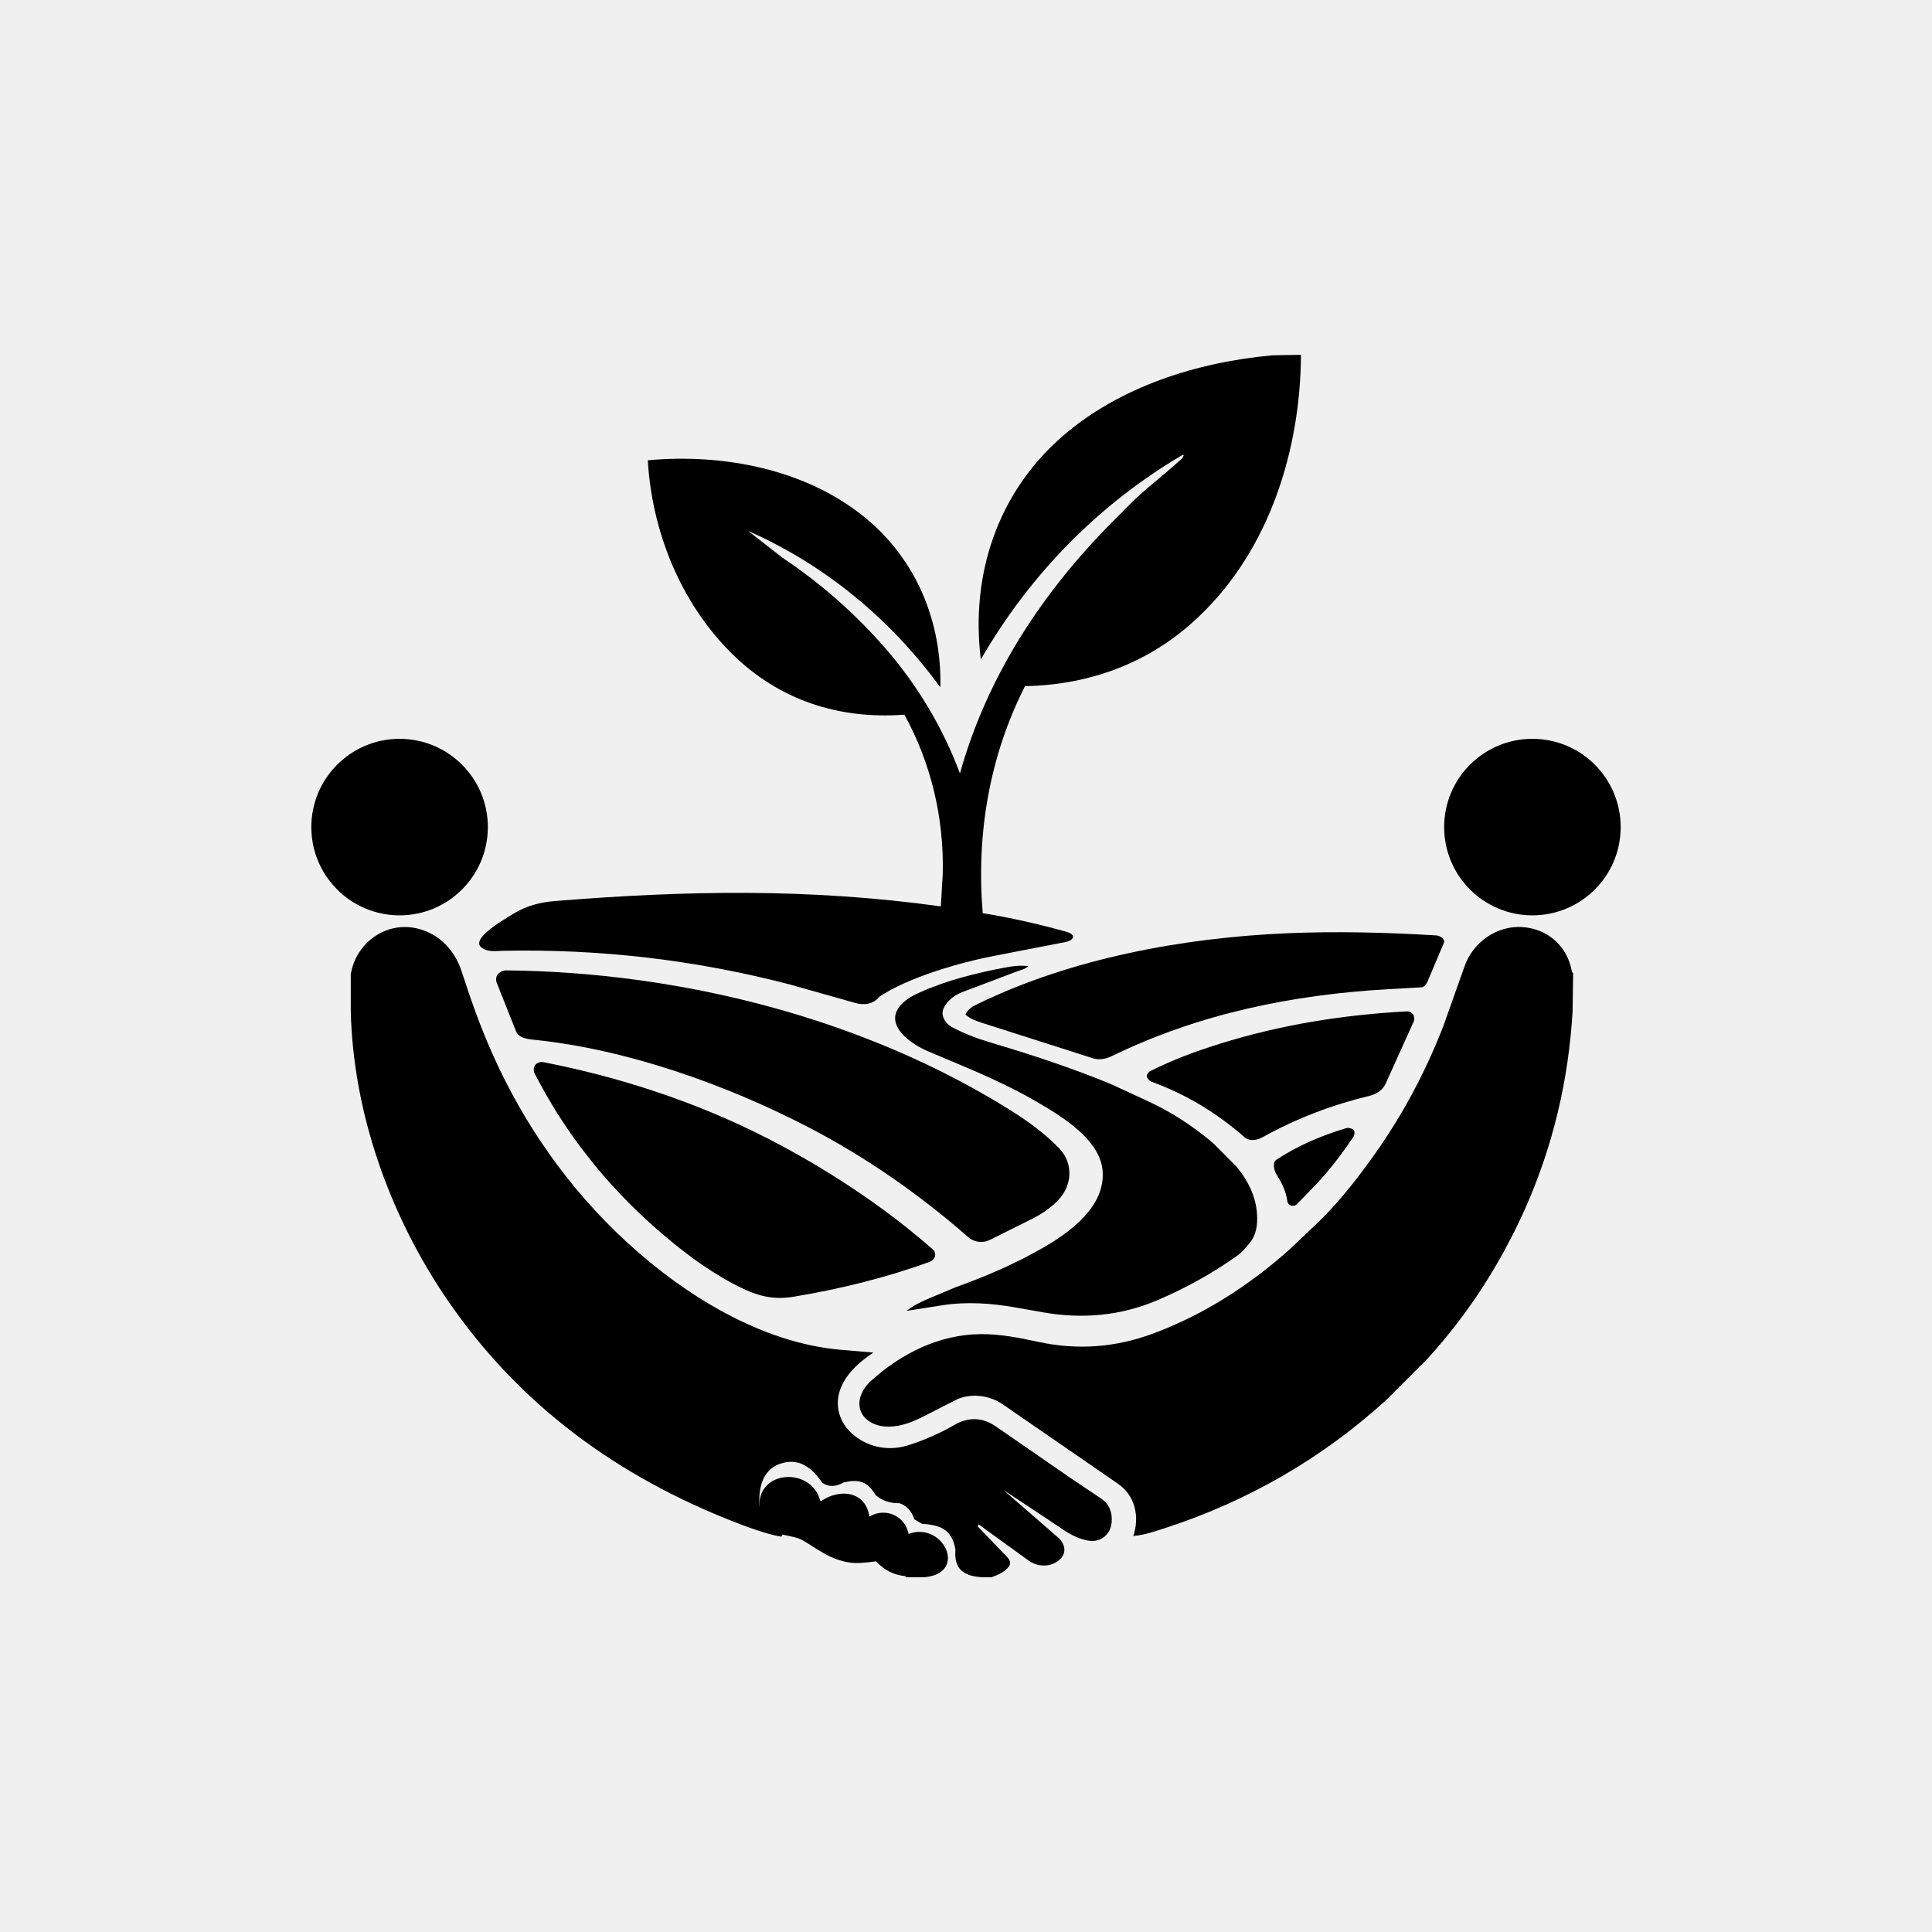
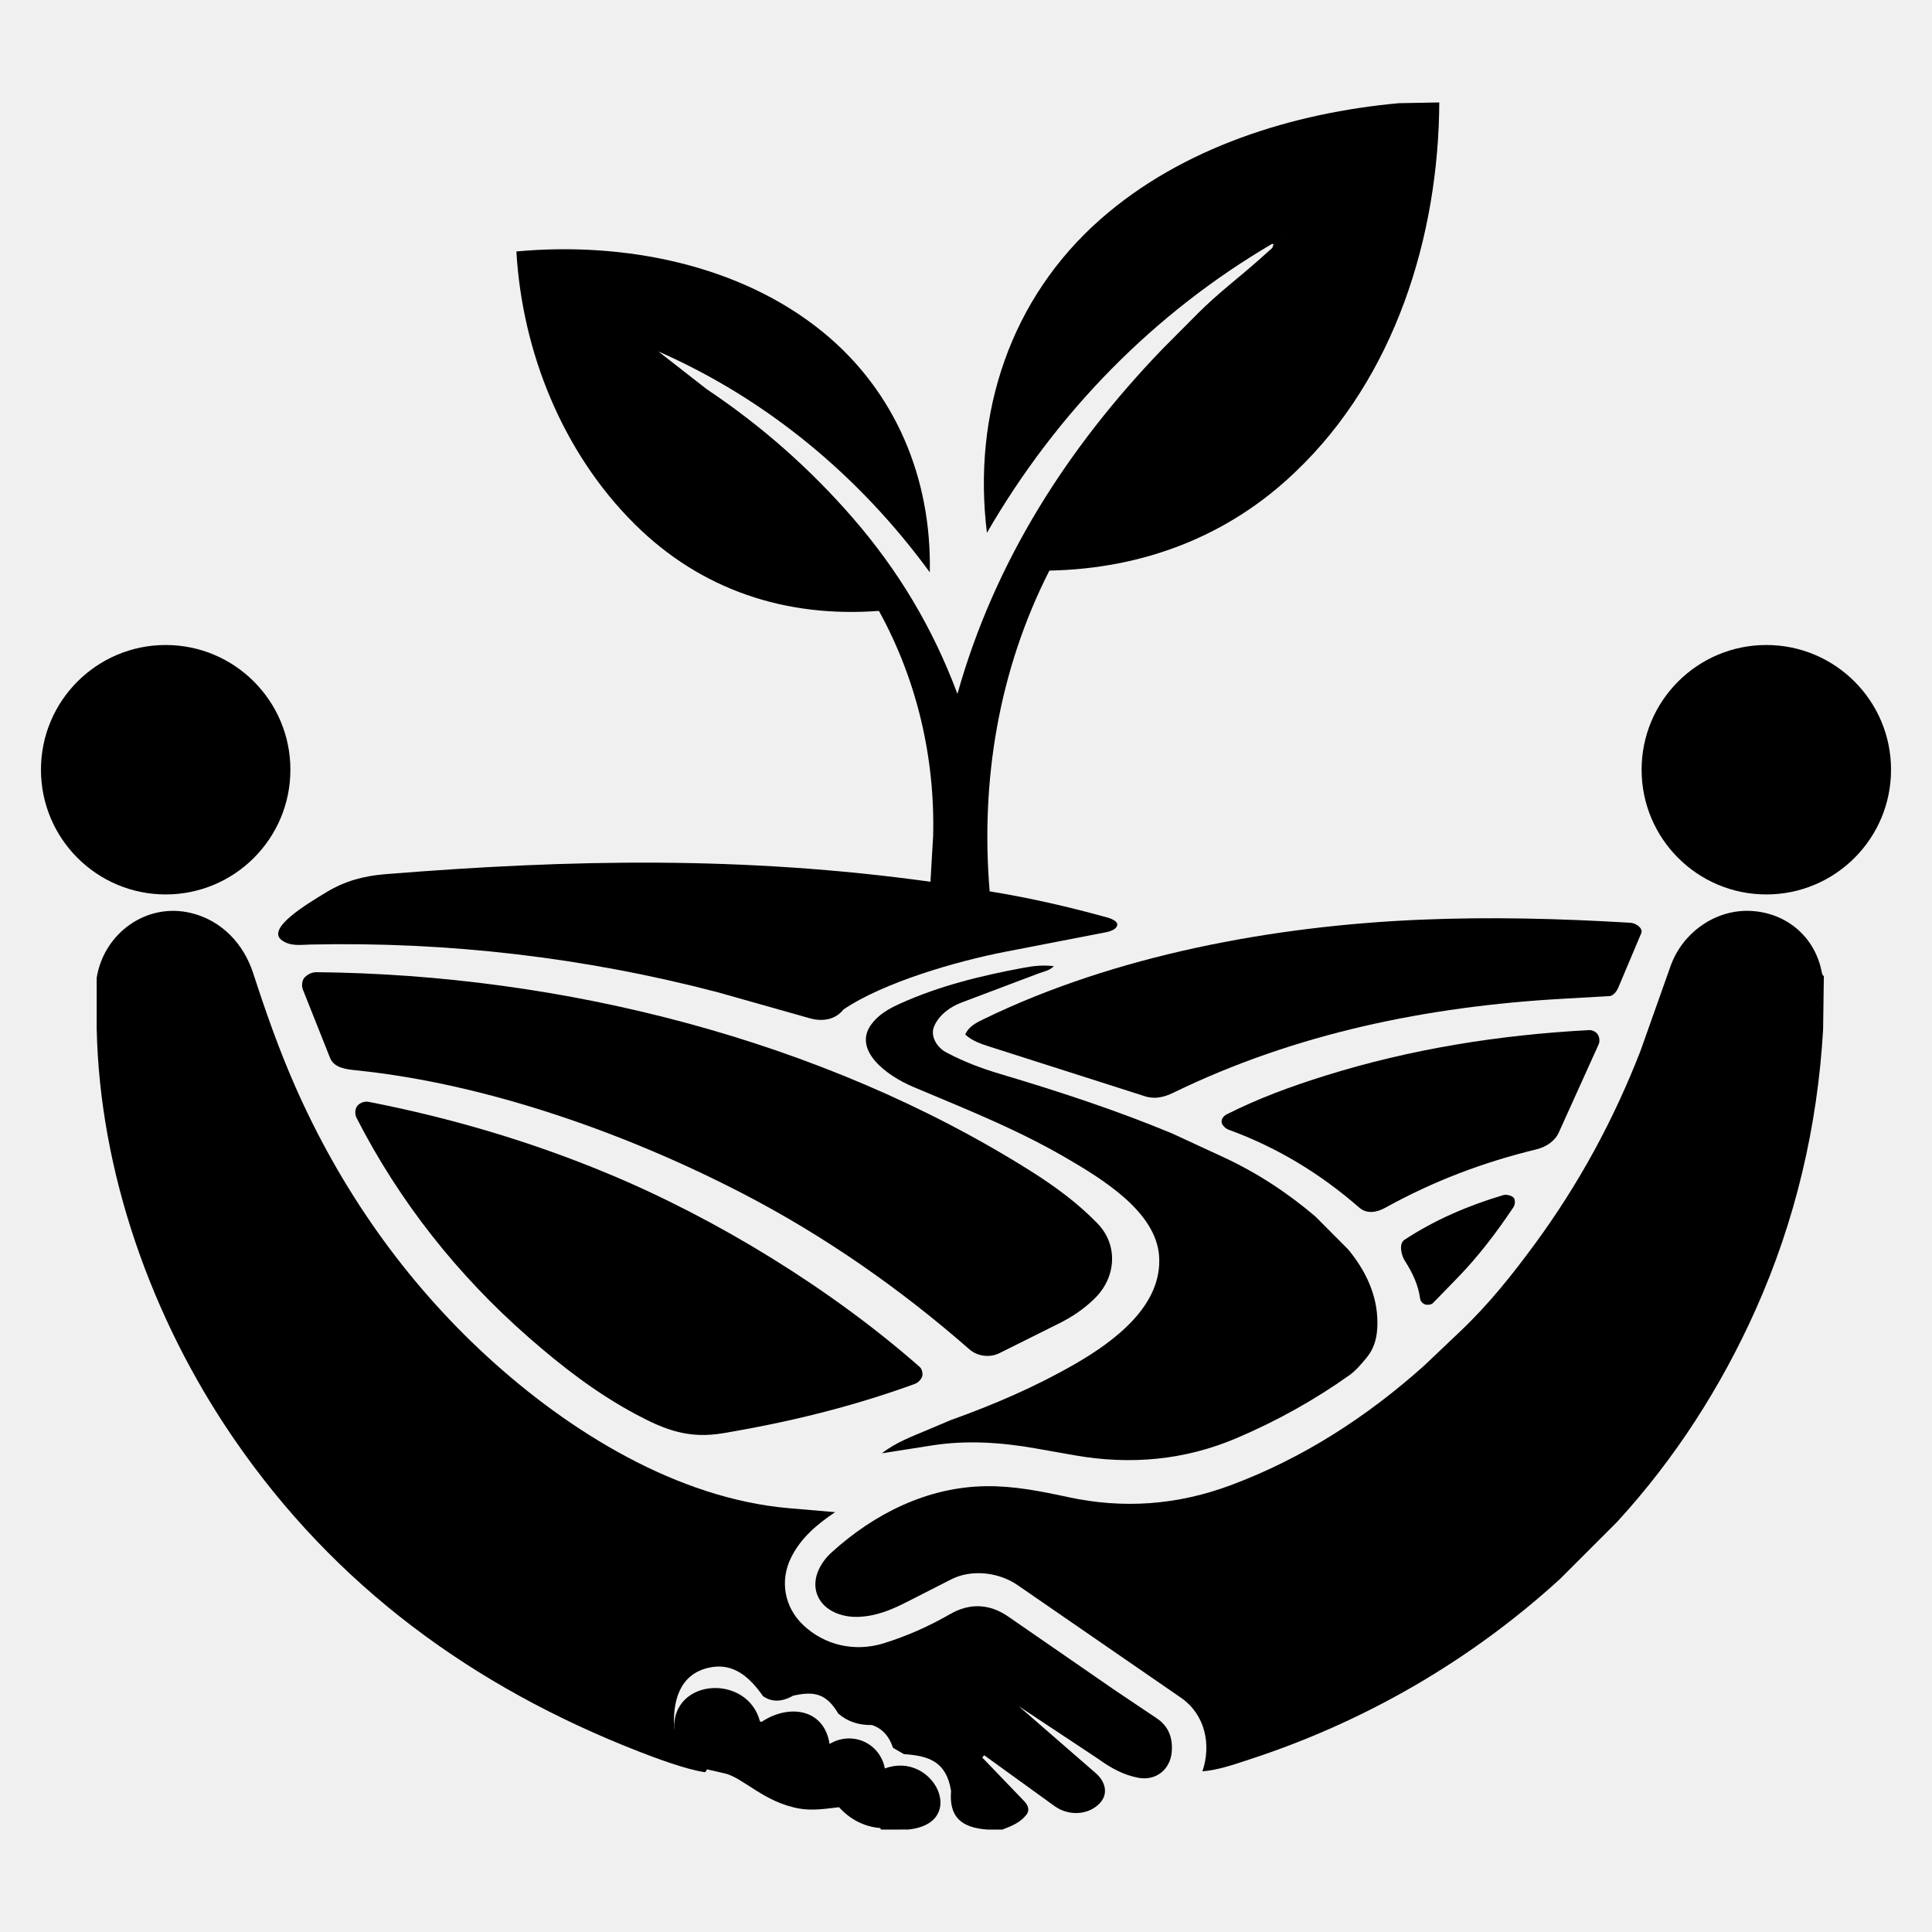
- <svg xmlns="http://www.w3.org/2000/svg" id="Layer_1" data-name="Layer 1" viewBox="0 0 2000 2000">
-   <path d="M1024.39,1283.69c-6.81,3.4-15.93,2.37-21.88-2.84-50.65-44.35-105.88-82.94-166.05-114.14-84.98-44.06-187.66-80.48-283.09-90.28-7.04-.72-16.31-1.64-19.24-9.01l-19.99-50.26c-1.09-2.75-.5-6.84,1.23-8.7,1.55-1.67,4.68-3.96,8.79-3.92,179.43,1.71,370.12,49.33,522.9,145.46,18.1,11.39,34.55,23.5,49.15,38.47,15.63,16.03,13.74,39.65-1.71,54.9-7.69,7.59-16.25,13.48-26.05,18.37l-44.05,21.96Z" />
-   <path d="M1079.3,1358.44l-28.01-4.95c-25.4-4.49-50.85-6.22-76.34-2.21l-36.62,5.76c10.48-8.11,22.14-12.35,33.93-17.33l16.57-7.01c31.58-11.32,61.82-24.29,90.94-41.05,29.49-16.97,64.2-43.16,61.69-79.11-2.28-32.61-41.64-56.56-69.35-72.63-27.57-15.98-55.98-28.31-85.29-40.62l-25.29-10.62c-20.47-8.59-44.19-27.13-31.18-45.51,5.26-7.42,12.9-11.78,21.5-15.67,28.62-12.92,58.89-20.32,89.86-26.1,7.59-1.42,14.3-2.24,22.64-1.27-3.18,3.33-7.11,3.8-11.21,5.35l-56.48,21.34c-8.26,3.12-16.14,8.8-19.87,17.06-3.39,7.5,1.99,15.87,8.82,19.48,12.58,6.65,25.01,11.44,38.9,15.58,43.07,12.85,84.98,26.51,126.49,43.75l37.31,17.26c24.65,11.4,46.82,25.88,67.64,43.57l24,24.11c11.79,14.19,20.2,30.85,21.32,49.23.68,11.03-.67,21.47-7.68,29.99-3.68,4.47-7.83,9.54-12.79,13.05-25.95,18.38-53.13,33.46-82.42,45.98-37.98,16.23-77.84,19.88-119.08,12.59Z" />
-   <path d="M962.29,1306.25c-45.95,16.75-92.63,28.07-140.6,36.1-25.03,4.19-42.53-2.59-64.01-14.14-28.71-15.44-53.77-34.8-78.35-56.33-51.86-45.43-94.51-99.33-125.88-160.65-1.48-2.9-.87-6.35.1-8.04,1.36-2.36,5.09-4.39,8.85-3.65,60.06,11.71,118.38,28.92,175.1,52.49,80.16,33.31,163.78,84.67,228.66,141.79,1.81,1.6,2.22,5.04,1.82,6.55-.48,1.81-2.3,4.64-5.7,5.88Z" />
-   <path d="M1437.11,1024.01c-98.92,5.61-195.76,25.29-285.33,68.89-6.48,3.15-13.33,4.88-20.5,2.6l-113.96-36.4c-6.6-2.11-12.64-4.14-17.9-8.89,2.5-5.79,7.71-8.46,13.38-11.22,96.64-47,212.64-68.36,319.85-72.9,51.84-2.2,102.64-.82,154.18,2.24,3.85.23,9.45,3.93,7.88,7.66l-16.9,40.05c-1.05,2.48-3.66,5.87-6.28,6.02l-34.42,1.95Z" />
-   <path d="M1307.15,1177.14c-6.05,3.35-13.37,4.85-19.15-.21-28.21-24.64-59.93-44-95.54-56.97-2.37-.86-4.51-3.15-5.01-4.71-.81-2.55.95-5.24,3.62-6.59,23.29-11.74,46.74-20.35,71.93-28.23,63.01-19.72,127.61-29.92,193.48-33.46,2.96-.16,5.45,1.76,6.38,3.2,1.15,1.78,1.72,4.86.62,7.29l-29.19,64.59c-2.91,6.43-9.51,10.62-16.38,12.29-38.79,9.41-75.32,23.17-110.77,42.81Z" />
-   <path d="M1342.21,1246.84c-1.51,1.55-4.21,1.51-5.56,1.2s-3.61-2.01-3.9-4.13c-1.43-10.63-5.66-19.14-11.46-28.33-2.16-3.41-4.47-12.09-.07-14.98,22.34-14.7,46.86-25.14,72.34-32.73,2.61-.78,6.36.47,7.62,1.8s1.39,4.82-.11,7.07c-12.33,18.37-25.43,35.73-40.89,51.63l-17.96,18.48Z" />
-   <path d="M1346.75,367.31c-.51,97.98-32.46,201.27-105.27,270.53-49.06,47.27-111.66,71.15-180.39,72.47-37.23,73.25-50.5,154.22-43.77,235-.27.93-.78,2.29-1.49,2.26-9.17-.41-31.59-4.12-40.51-6.58l-1.37-2.73,1.97-33.6c1.44-57.78-12.11-114.78-39.72-164.84l-2.35-1.07c-29.06-58.37-70.84-109.88-119.41-153.82,0,0-1.45-2.5-4.34-7.5,39.66,26.49,75.57,58.08,107.13,94.5s58.33,80.07,76.49,128.7c27.31-97.23,80.82-180.63,150.31-252.79l26.06-26.19c14.3-14.37,30.19-26.26,45.32-39.75l9.06-8.08.6-1.97c12.06-8.34,12.22-8.46.47-.36l-1.2-.65c-86.23,50.59-157.66,123.02-209,211.75-10.81-87.82,17.47-172.03,83.39-229.94,59.83-52.56,140.81-77.76,218.52-84.84l29.51-.53Z" />
-   <path d="M810.11,577.44c16.14,15.24,31.94,30.1,47.41,46.84,30.47,32.97,55.57,69.11,76.19,108.93,1.4,2.71,3.06,4.46,2.5,6.61-68.25,5.11-130.21-15.18-178.94-63.56-52.75-52.36-82.44-126.15-86.67-199.77,78.38-7.27,163.75,9.35,224.75,59.21,52.71,43.08,79.57,106.72,78.13,175.84-51.62-70.57-119.09-126.68-198.91-161.83l35.55,27.73Z" />
-   <path d="M1628.51,1007.4l-.56,39.42c-4.11,70.46-20.14,139.5-49.34,204.8-25.51,57.05-59.26,109.47-101.4,155.48l-42.15,42.15c-65.64,59.85-142.85,104.47-227.28,132.03-11.71,3.82-22.83,7.78-34.57,8.76,6.71-19.78,1.93-41.78-15.79-53.99l-119.6-82.44c-14.11-9.73-34.08-11.65-48.52-4.3l-32.95,16.77c-11.43,5.82-22.68,10.47-35.99,10.78-11.33.26-24.19-4.37-28.96-15.25-5.02-11.45,1.32-24,10.12-32,31.21-28.34,70.31-48,113.18-48.51,20.51-.25,40.1,3.69,60.26,8.03,40.4,8.7,79.79,5.82,118.69-8.63,52.81-19.62,99.96-50.1,141.9-87.61l26.7-25.36c20.62-19.58,37.71-40.96,54.63-64.03,32.11-43.78,57.59-90.66,77.26-141.29l22.05-62.14c8.87-25,33.66-42.14,59.75-40.37,26.48,1.8,46.53,20.01,51.12,45.33.24,1.3.79,1.98,1.43,2.36Z" />
-   <path d="M957.49,1632.67h-19.77s-.56-1.09-.56-1.09c-11.91-1.03-22.02-6.34-30.21-15.3-10.14,1.22-19.64,2.7-29.32.96-25.73-4.63-41.03-22.66-54.38-25.72l-13.06-2.99c.52-.24,1.86.81,2.93-.85-12.92-4.87-22.58-15.97-26.98-28.85-1.2-37.3,53.75-40.26,62.91-5.43l1.14.4c19.55-13.16,45.78-10.16,49.85,16.15,16.43-9.85,36.9-.86,40.52,17.96,35.59-13.28,61.93,40.37,16.93,44.76Z" />
-   <path d="M973.95,938.27l43.37,7.04c29.53,4.79,57.9,11.3,86.67,19.28,2.58.72,7.37,2.8,6.8,5.48-.73,3.42-5.68,4.71-8.7,5.3l-73.42,14.24c-35.35,6.85-89.04,22.32-118.48,42.29-5.72,7.41-15.23,9.07-24.52,6.44l-67.52-19.07c-97.47-25.5-197.15-37.14-297.88-34.99-7.76.17-14.75,1.49-21.24-2.91-12.64-8.56,18.26-26.86,32.43-35.46,13.34-8.1,27.18-11.88,42.95-13.15,136.68-11.05,263.39-13.32,399.54,5.52Z" />
-   <path d="M1013.35,1578.25c-1.84-.22-6.81-4.12-8.67-6.08-.38-.4,8.63,6.09,7.2,7.69l30.71,31.96c2.76,2.87,4.42,6.47,1.64,10.05-4.52,5.82-11.16,8.36-17.54,10.81h-11.1c-18.83-1.35-28.14-9.08-26.51-28.34-3.37-20.84-15.44-25.71-34.5-26.9,0,0-2.68-1.54-8.04-4.62-2.85-8.66-7.99-14.23-15.44-16.71-9.73.18-17.94-2.6-24.61-8.34-8.68-14.49-17.26-16.74-33.1-13.17-8.31,4.71-15.66,4.84-22.07.39-9.82-13.98-21.87-25.13-40.23-20.76-21.49,5.12-26.04,25.21-24.93,44.62l3.18,1.48c4.58,12.69,14.56,19.87,25.28,26.66.55,2-.92,2.52-4.4,1.58-.37.9-1.02,2.2-1.7,2.1-13.45-1.96-35.25-10.07-48.23-15.13-121.39-47.33-222.51-121.05-296.69-229.17-60.63-88.37-98.32-195.68-100.49-300.63v-37.07c5.23-32.61,36.66-55.64,69.67-47.31,22.14,5.59,38.01,22.5,45,43.98,9.32,28.66,18.9,56.04,31.15,83.74,33.02,74.7,80,141.74,140.17,197,59.95,55.05,139.41,104.2,221.31,111.22l33.7,2.89c-13.79,9.28-25.17,19.13-32.16,33.11-8.47,16.94-5.08,36.18,8.43,49.23,15.83,15.29,38.16,20.28,59.37,13.72,17.23-5.33,33.31-12.57,48.84-21.48,14.27-8.18,28.79-7.46,42.32,1.88l78.08,53.91,31,20.82c8.49,5.7,11.67,14.36,10.76,24.6-1.12,12.64-11.4,21.21-24.4,18.83-10.81-1.98-20.41-7.26-29.42-13.84l-58.32-38.66,56.54,49.15c6.77,5.89,9.73,15.15,2.53,22.35-8.7,8.7-22.9,8.88-32.8,1.72l-51.52-37.25Z" />
-   <path d="M1013.35,1578.25l-1.48,1.62-7.2-7.69c3.71,1.24,5.92,4.09,8.67,6.08Z" />
-   <circle cx="1586.35" cy="856.2" r="91.37" />
-   <circle cx="413.65" cy="856.2" r="91.37" />
+ <svg xmlns="http://www.w3.org/2000/svg" version="1.0" id="Layer_1" x="0px" y="0px" viewBox="0 0 2000 2000" style="enable-background:new 0 0 2000 2000;" xml:space="preserve">
+   <style type="text/css">
+ 	.st0{fill:#FFFFFF;}
+ 	.st1{fill:#FFFFFF;enable-background:new    ;}
+ 	.st2{enable-background:new    ;}
+ 	.st3{fill:#34793B;}
+ 	.st4{fill:#78B14E;}
+ 	.st5{fill:#FBBA34;enable-background:new    ;}
+ 	.st6{fill:#156334;}
+ 	.st7{fill:#F5C229;}
+ 	.st8{fill:#589538;}
+ 	.st9{fill:#8FC142;}
+ 	.st10{fill:#589438;}
+ 	.st11{fill:#6AA138;}
+ 	.st12{fill:#90C23F;}
+ 	.st13{fill:#166334;}
+ 	.st14{fill:#8FC242;}
+ 	.st15{fill:#156434;}
+ 	.st16{fill:#A3CFB5;}
+ </style>
+   <g>
+     <path d="M1034.46,1400.85c-9.62,4.8-22.51,3.35-30.92-4.01c-71.56-62.66-149.61-117.19-234.63-161.27   c-120.08-62.25-265.16-113.72-399.99-127.56c-9.95-1.02-23.04-2.32-27.19-12.74l-28.25-71.02c-1.54-3.88-0.71-9.66,1.74-12.3   c2.19-2.35,6.62-5.59,12.42-5.54c253.53,2.42,522.96,69.7,738.84,205.53c25.58,16.1,48.82,33.2,69.44,54.35   c22.08,22.65,19.41,56.02-2.41,77.57c-10.86,10.73-22.96,19.04-36.81,25.95L1034.46,1400.85z" />
+     <path d="M1112.04,1506.45l-39.57-7c-35.89-6.34-71.84-8.79-107.87-3.12l-51.74,8.13c14.8-11.46,31.28-17.45,47.94-24.49l23.42-9.9   c44.63-16,87.34-34.31,128.5-58c41.67-23.98,90.72-60.98,87.17-111.78c-3.22-46.08-58.84-79.92-97.99-102.62   c-38.95-22.58-79.1-40-120.51-57.39l-35.74-15.01c-28.92-12.14-62.44-38.33-44.05-64.3c7.43-10.49,18.22-16.65,30.37-22.13   c40.44-18.25,83.21-28.72,126.97-36.88c10.72-2,20.2-3.17,31.98-1.8c-4.49,4.71-10.04,5.37-15.84,7.56l-79.81,30.15   c-11.68,4.41-22.81,12.43-28.07,24.1c-4.78,10.6,2.81,22.43,12.46,27.53c17.78,9.39,35.34,16.16,54.97,22.02   c60.85,18.15,120.07,37.45,178.72,61.82l52.72,24.38c34.83,16.11,66.16,36.57,95.58,61.56l33.91,34.06   c16.66,20.05,28.54,43.59,30.13,69.56c0.95,15.59-0.95,30.34-10.85,42.37c-5.2,6.32-11.07,13.48-18.08,18.44   c-36.66,25.97-75.07,47.28-116.45,64.96C1226.63,1511.59,1170.31,1516.75,1112.04,1506.45z" />
+     <path d="M946.72,1432.72c-64.92,23.66-130.88,39.66-198.66,51.01c-35.37,5.92-60.09-3.66-90.44-19.98   c-40.57-21.82-75.98-49.18-110.7-79.59c-73.27-64.19-133.53-140.34-177.86-226.99c-2.1-4.1-1.23-8.97,0.14-11.36   c1.92-3.34,7.19-6.2,12.5-5.16c84.86,16.55,167.26,40.86,247.41,74.17c113.26,47.07,231.41,119.63,323.08,200.34   c2.56,2.26,3.13,7.12,2.57,9.26C954.09,1426.96,951.52,1430.97,946.72,1432.72z" />
+     <path d="M1617.62,1033.92c-139.78,7.93-276.6,35.74-403.16,97.34c-9.15,4.45-18.84,6.9-28.96,3.67l-161.02-51.43   c-9.32-2.98-17.86-5.84-25.29-12.56c3.53-8.18,10.9-11.95,18.9-15.85c136.55-66.41,300.46-96.58,451.94-103.01   c73.25-3.11,145.02-1.16,217.84,3.16c5.44,0.32,13.36,5.55,11.13,10.82l-23.87,56.59c-1.48,3.5-5.17,8.3-8.87,8.51L1617.62,1033.92   z" />
+     <path d="M1433.99,1250.28c-8.55,4.74-18.89,6.85-27.06-0.29c-39.85-34.82-84.68-62.17-135-80.5c-3.35-1.22-6.38-4.46-7.08-6.66   c-1.14-3.6,1.34-7.41,5.12-9.31c32.91-16.59,66.05-28.75,101.64-39.89c89.03-27.86,180.3-42.27,273.38-47.28   c4.19-0.23,7.7,2.49,9.01,4.53c1.62,2.51,2.44,6.86,0.88,10.3l-41.25,91.26c-4.11,9.08-13.44,15.01-23.14,17.36   C1535.69,1203.1,1484.08,1222.53,1433.99,1250.28z" />
+     <path d="M1483.53,1348.78c-2.14,2.2-5.95,2.13-7.86,1.7c-1.97-0.45-5.11-2.84-5.51-5.84c-2.02-15.01-7.99-27.05-16.19-40.02   c-3.05-4.82-6.32-17.08-0.1-21.17c31.57-20.78,66.21-35.52,102.21-46.24c3.68-1.1,8.98,0.66,10.77,2.54   c1.7,1.78,1.97,6.81-0.16,9.99c-17.42,25.95-35.93,50.48-57.78,72.95L1483.53,1348.78z" />
+     <path d="M1489.94,106.04c-0.72,138.44-45.86,284.38-148.74,382.24c-69.32,66.78-157.77,100.53-254.88,102.39   c-52.61,103.5-71.36,217.91-61.84,332.04c-0.38,1.32-1.11,3.24-2.1,3.2c-12.96-0.57-44.63-5.82-57.24-9.29l-1.94-3.85l2.78-47.47   c2.03-81.64-17.11-162.18-56.12-232.92l-3.32-1.51c-41.07-82.48-100.09-155.25-168.72-217.34c0,0-2.04-3.53-6.13-10.59   c56.03,37.44,106.78,82.07,151.37,133.53c46.68,53.87,82.42,113.14,108.07,181.85c38.58-137.38,114.2-255.23,212.38-357.18   l36.82-37c20.21-20.31,42.66-37.1,64.03-56.16l12.8-11.42l0.85-2.78c17.04-11.79,17.26-11.96,0.66-0.5l-1.69-0.91   c-121.84,71.48-222.77,173.83-295.31,299.2c-15.28-124.09,24.69-243.07,117.83-324.89c84.54-74.26,198.96-109.88,308.76-119.87   L1489.94,106.04z" />
+     <path d="M731.69,402.94c22.8,21.53,45.13,42.53,66.99,66.19c43.05,46.59,78.51,97.65,107.65,153.92c1.98,3.83,4.32,6.31,3.53,9.34   c-96.43,7.22-183.98-21.44-252.83-89.81c-74.54-73.99-116.48-178.25-122.47-282.27c110.75-10.27,231.38,13.21,317.56,83.66   c74.48,60.88,112.43,150.79,110.4,248.46c-72.94-99.71-168.27-179-281.05-228.65L731.69,402.94z" />
+     <path d="M1888.05,1010.45l-0.79,55.69c-5.81,99.56-28.46,197.11-69.72,289.37c-36.05,80.61-83.74,154.68-143.27,219.69   l-59.56,59.56c-92.74,84.56-201.85,147.61-321.13,186.56c-16.54,5.4-32.26,10.99-48.85,12.38c9.49-27.94,2.72-59.03-22.31-76.28   l-168.98-116.49c-19.94-13.75-48.15-16.46-68.56-6.07l-46.55,23.7c-16.14,8.22-32.04,14.8-50.86,15.23   c-16.01,0.37-34.18-6.17-40.92-21.54c-7.1-16.18,1.86-33.91,14.3-45.21c44.1-40.04,99.35-67.82,159.92-68.54   c28.98-0.35,56.67,5.21,85.15,11.34c57.08,12.3,112.74,8.22,167.7-12.2c74.62-27.72,141.24-70.78,200.5-123.79l37.73-35.84   c29.13-27.67,53.28-57.88,77.19-90.47c45.38-61.86,81.38-128.09,109.17-199.64l31.15-87.8c12.54-35.33,47.56-59.54,84.42-57.04   c37.42,2.55,65.75,28.27,72.24,64.05C1886.37,1008.95,1887.16,1009.91,1888.05,1010.45z" />
+     <path d="M939.94,1893.94l-27.94,0.02l-0.79-1.55c-16.83-1.46-31.12-8.96-42.68-21.61c-14.33,1.72-27.75,3.82-41.43,1.36   c-36.35-6.54-57.98-32.02-76.84-36.34l-18.45-4.23c0.74-0.34,2.63,1.14,4.13-1.2c-18.25-6.88-31.9-22.57-38.12-40.77   c-1.69-52.71,75.94-56.89,88.89-7.67l1.62,0.57c27.63-18.59,64.69-14.36,70.44,22.82c23.21-13.92,52.14-1.21,57.25,25.37   C966.31,1811.92,1003.53,1887.74,939.94,1893.94z" />
+     <path d="M963.2,912.78l61.28,9.95c41.72,6.77,81.81,15.97,122.46,27.24c3.65,1.01,10.41,3.95,9.61,7.74   c-1.03,4.84-8.02,6.65-12.3,7.48l-103.74,20.11c-49.95,9.68-125.81,31.54-167.41,59.75c-8.08,10.46-21.52,12.81-34.64,9.11   l-95.4-26.95c-137.72-36.03-278.56-52.48-420.88-49.44c-10.97,0.23-20.84,2.11-30.02-4.11c-17.87-12.09,25.81-37.95,45.82-50.1   c18.85-11.44,38.41-16.79,60.69-18.59C591.79,889.37,770.83,886.15,963.2,912.78z" />
+     <path d="M1018.86,1817.04c-2.6-0.31-9.63-5.82-12.26-8.59c-0.54-0.57,12.19,8.6,10.17,10.87l43.39,45.16   c3.9,4.06,6.24,9.15,2.31,14.2c-6.39,8.22-15.76,11.82-24.79,15.27l-15.68,0c-26.6-1.91-39.76-12.83-37.46-40.05   c-4.76-29.44-21.82-36.33-48.75-38.01c0,0-3.78-2.18-11.35-6.53c-4.02-12.23-11.3-20.1-21.82-23.61   c-13.76,0.26-25.35-3.67-34.77-11.79c-12.26-20.48-24.38-23.66-46.77-18.61c-11.74,6.66-22.13,6.84-31.18,0.54   c-13.88-19.75-30.91-35.51-56.84-29.34c-30.36,7.23-36.79,35.63-35.23,63.04l4.5,2.08c6.47,17.93,20.57,28.08,35.72,37.66   c0.77,2.82-1.3,3.56-6.22,2.23c-0.52,1.28-1.44,3.11-2.4,2.97c-19.01-2.77-49.81-14.23-68.15-21.38   c-171.52-66.87-314.4-171.04-419.21-323.81c-85.67-124.87-138.92-276.48-141.98-424.78l0.01-52.38   c7.38-46.08,51.78-78.61,98.43-66.84c31.29,7.89,53.71,31.8,63.58,62.15c13.17,40.5,26.71,79.19,44.01,118.32   c46.66,105.54,113.04,200.28,198.06,278.35c84.71,77.79,196.98,147.22,312.69,157.14l47.62,4.08   c-19.49,13.11-35.56,27.03-45.44,46.78c-11.97,23.94-7.18,51.13,11.91,69.57c22.37,21.61,53.91,28.66,83.88,19.38   c24.35-7.53,47.07-17.76,69.01-30.35c20.16-11.56,40.68-10.54,59.79,2.65l110.32,76.17l43.8,29.42c12,8.06,16.49,20.29,15.21,34.76   c-1.58,17.87-16.1,29.97-34.47,26.61c-15.28-2.8-28.83-10.26-41.57-19.55l-82.41-54.62l79.9,69.44c9.57,8.32,13.74,21.4,3.58,31.57   c-12.29,12.3-32.35,12.55-46.34,2.44L1018.86,1817.04z" />
+     <path d="M1018.86,1817.04l-2.09,2.28l-10.17-10.87C1011.85,1810.2,1014.97,1814.23,1018.86,1817.04z" />
+     <circle cx="1828.49" cy="796.81" r="129.11" />
+     <circle cx="171.51" cy="796.81" r="129.11" />
+   </g>
</svg>
